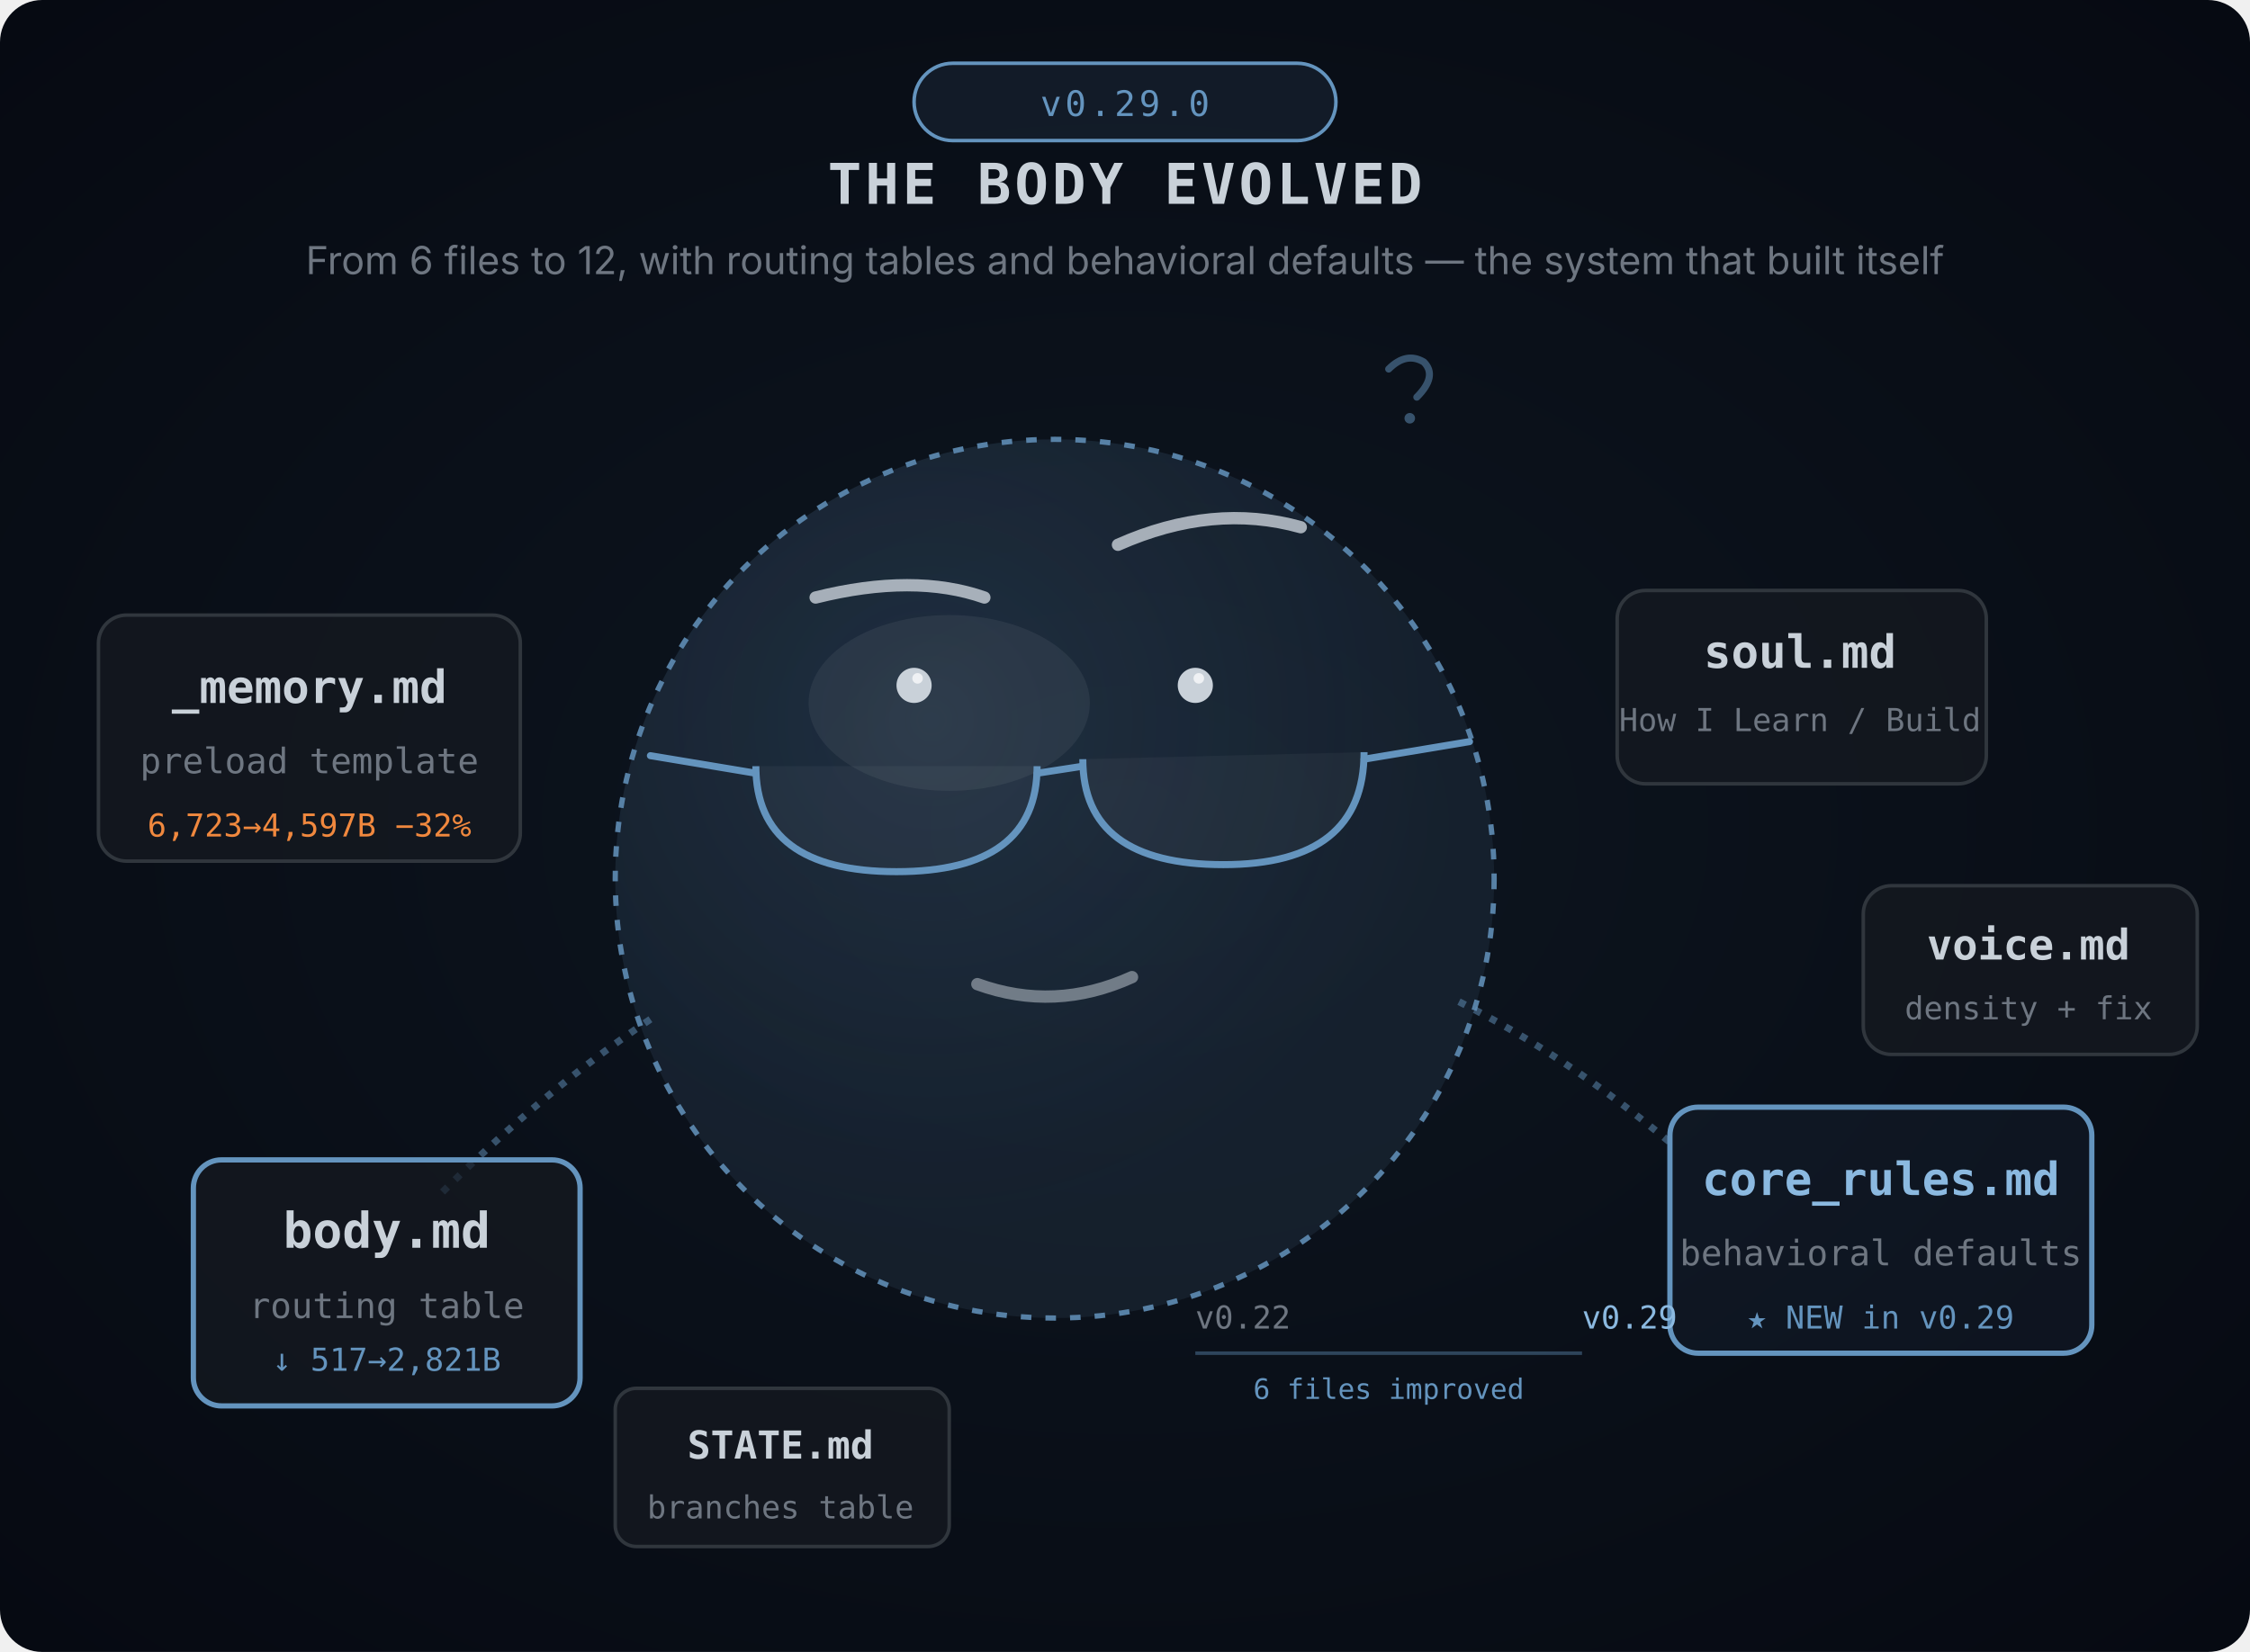
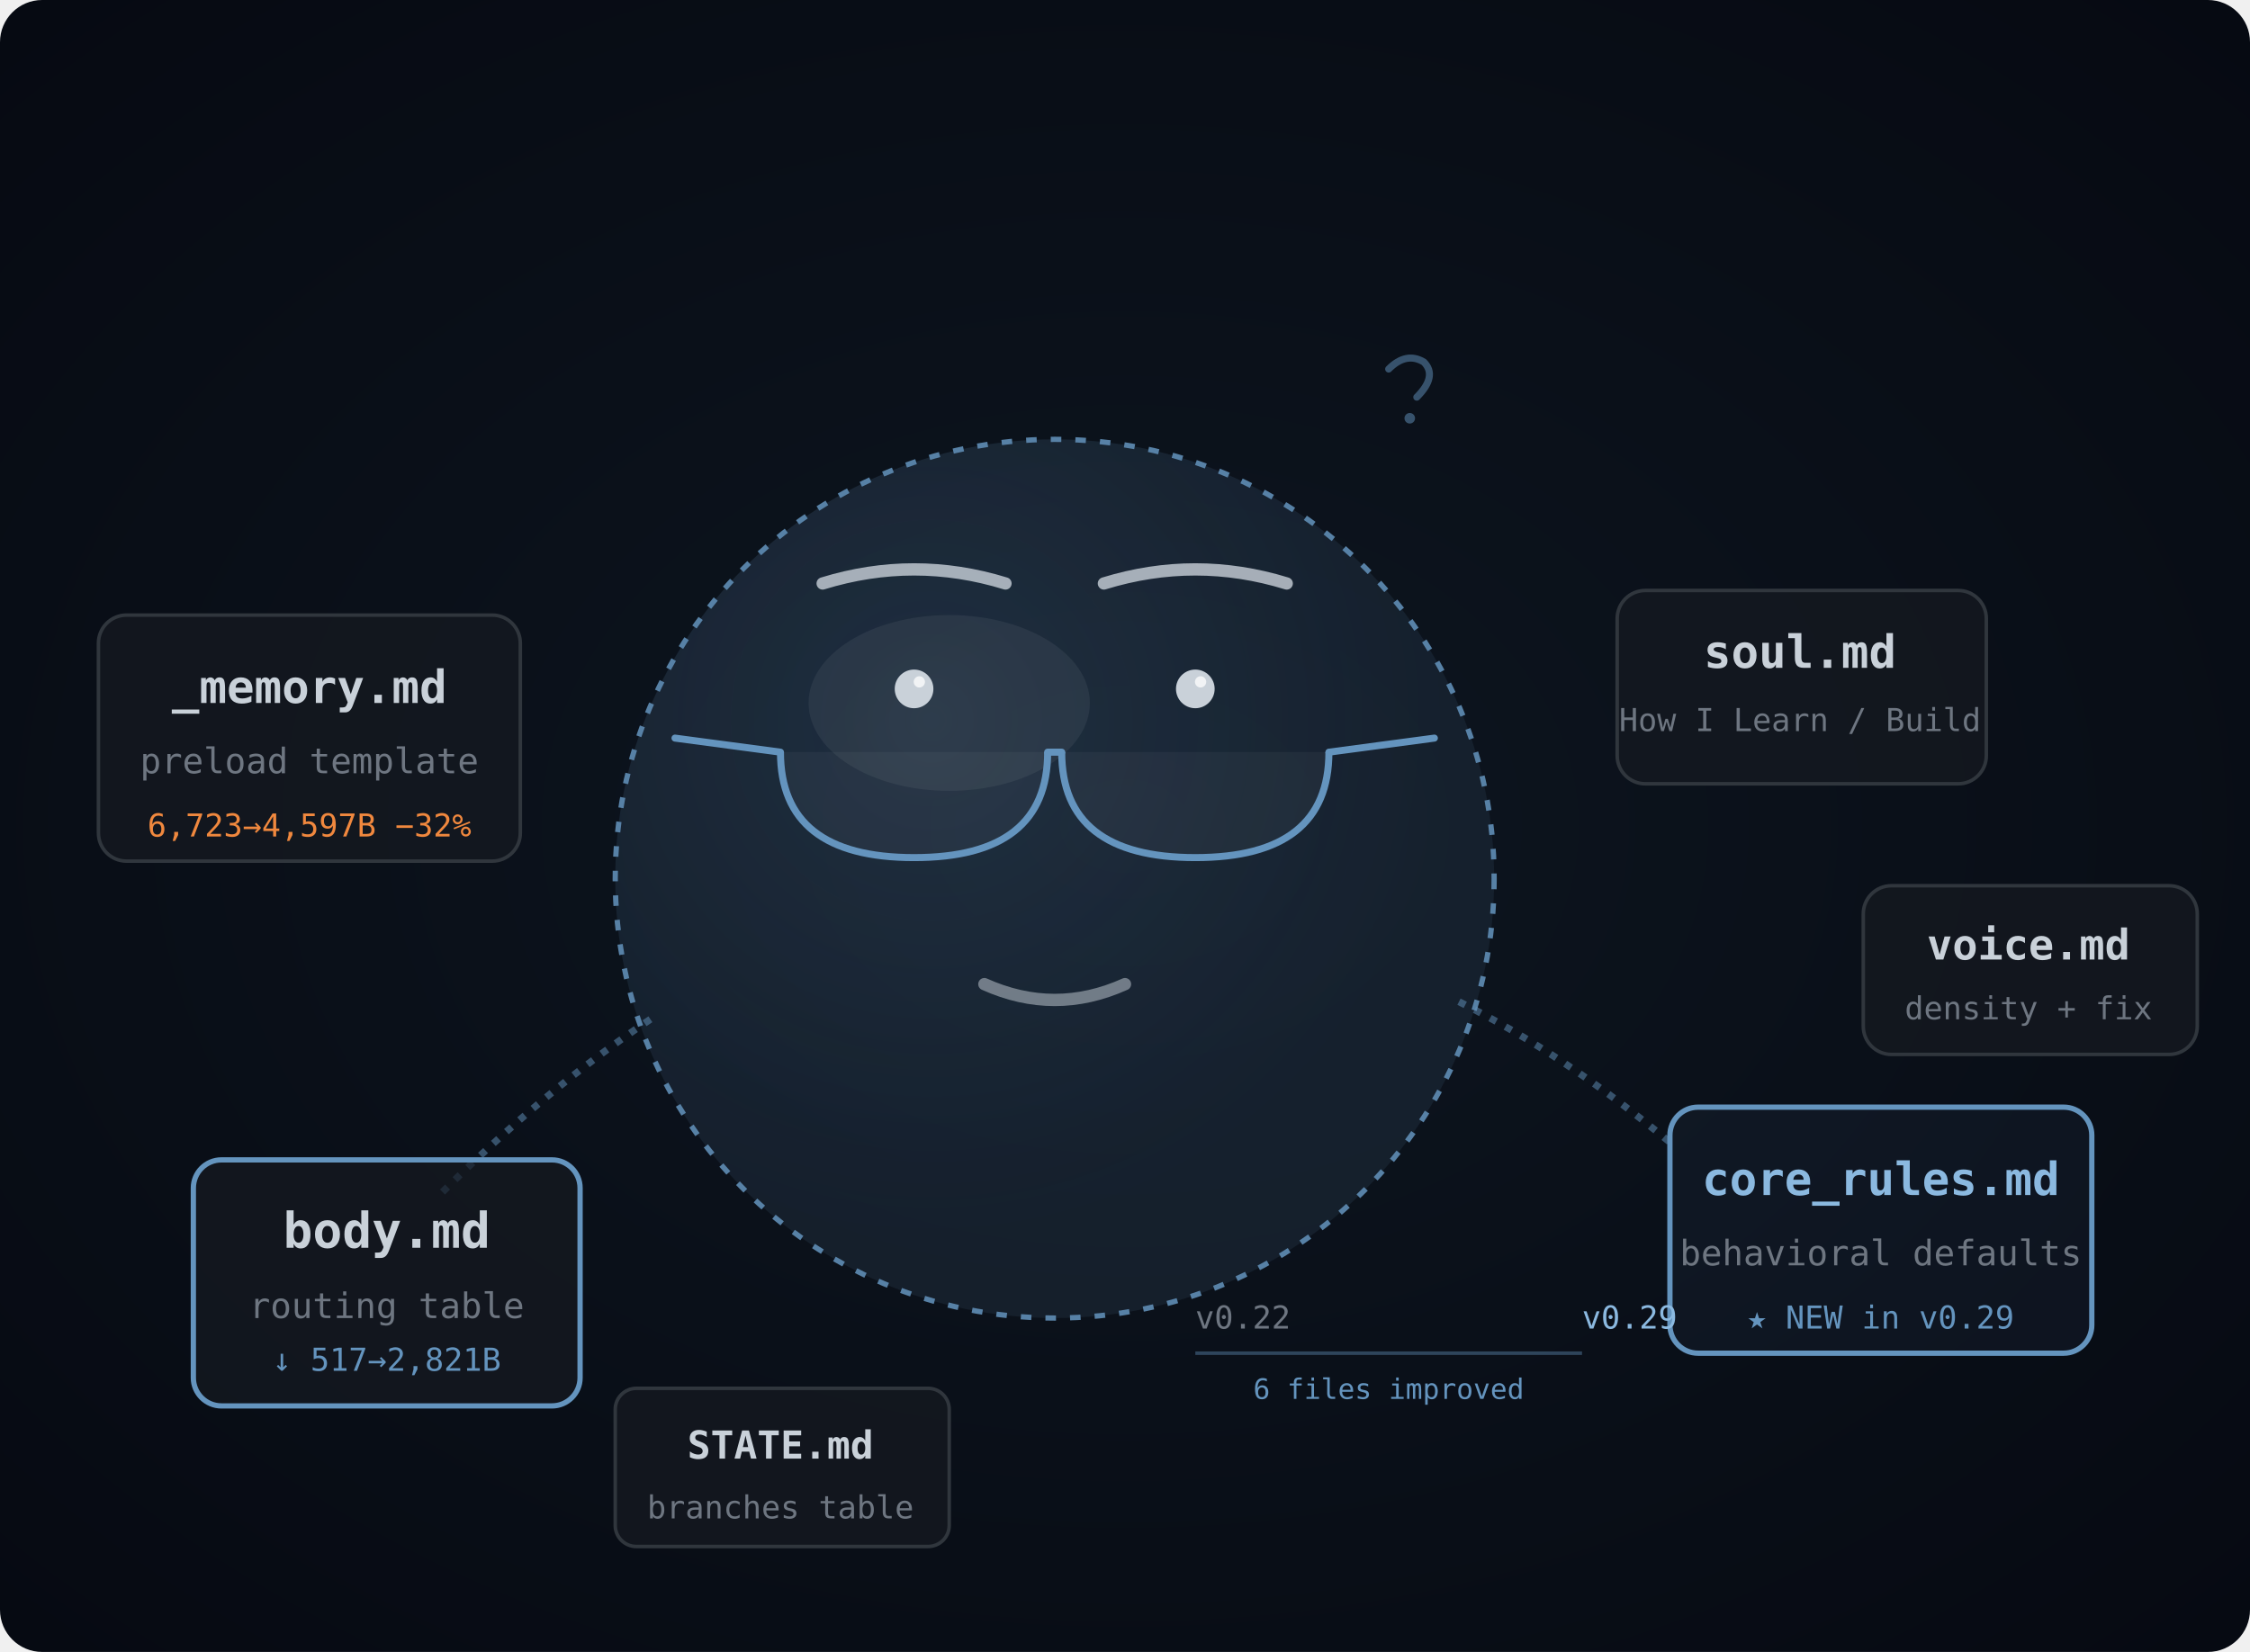
<svg xmlns="http://www.w3.org/2000/svg" viewBox="0 0 640 470" role="img" aria-hidden="true">
  <defs>
    <radialGradient id="bg-g" cx="50%" cy="50%" r="80%">
      <stop offset="0%" stop-color="#0e1620" />
      <stop offset="100%" stop-color="#050810" />
    </radialGradient>
    <radialGradient id="body-faint" cx="36%" cy="32%" r="58%">
      <stop offset="0%" stop-color="#3a5570" stop-opacity="0.5" />
      <stop offset="100%" stop-color="#2a3e54" stop-opacity="0.35" />
    </radialGradient>
  </defs>
  <rect width="640" height="470" fill="url(#bg-g)" rx="12" />
  <circle cx="300" cy="250" r="125" fill="url(#body-faint)" stroke="#6494be" stroke-width="1.5" stroke-dasharray="3 4" opacity="0.85" />
  <ellipse cx="270" cy="200" rx="40" ry="25" fill="white" opacity="0.06" />
-   <path d="M 232 170 Q 260 163 280 170" fill="none" stroke="#c9d1d9" stroke-width="3.5" stroke-linecap="round" opacity="0.8" />
-   <path d="M 318 155 Q 345 143 370 150" fill="none" stroke="#c9d1d9" stroke-width="3.5" stroke-linecap="round" opacity="0.8" />
-   <circle cx="260" cy="195" r="5" fill="#c9d1d9" />
-   <circle cx="261" cy="193" r="1.5" fill="white" opacity="0.7" />
-   <circle cx="340" cy="195" r="5" fill="#c9d1d9" />
-   <circle cx="341" cy="193" r="1.5" fill="white" opacity="0.7" />
-   <path d="M 215 218 Q 215 248 255 248 Q 295 248 295 218" fill="rgba(255,255,255,0.04)" stroke="#6494be" stroke-width="2" />\
-   <path d="M 308 216 Q 308 246 348 246 Q 388 246 388 214" fill="rgba(255,255,255,0.04)" stroke="#6494be" stroke-width="2" />
-   <line x1="295" y1="220" x2="308" y2="218" stroke="#6494be" stroke-width="2" stroke-linecap="round" />
-   <line x1="215" y1="220" x2="185" y2="215" stroke="#6494be" stroke-width="2" stroke-linecap="round" />
-   <line x1="388" y1="216" x2="418" y2="211" stroke="#6494be" stroke-width="2" stroke-linecap="round" />
-   <path d="M 278 280 Q 300 288 322 278" fill="none" stroke="#c9d1d9" stroke-width="3.5" stroke-linecap="round" opacity="0.5" />
+   <path d="M 234 166 Q 260 158 286 166" fill="none" stroke="#c9d1d9" stroke-width="3.5" stroke-linecap="round" opacity="0.8" />
+   <path d="M 314 166 Q 340 158 366 166" fill="none" stroke="#c9d1d9" stroke-width="3.5" stroke-linecap="round" opacity="0.8" />
+   <circle cx="260" cy="196" r="5.5" fill="#c9d1d9" />
+   <circle cx="261.5" cy="194" r="1.6" fill="white" opacity="0.75" />
+   <circle cx="340" cy="196" r="5.5" fill="#c9d1d9" />
+   <circle cx="341.5" cy="194" r="1.6" fill="white" opacity="0.75" />
+   <path d="M 222 214 Q 222 244 260 244 Q 298 244 298 214" fill="rgba(255,255,255,0.04)" stroke="#6494be" stroke-width="2" />
+   <path d="M 302 214 Q 302 244 340 244 Q 378 244 378 214" fill="rgba(255,255,255,0.04)" stroke="#6494be" stroke-width="2" />
+   <line x1="298" y1="214" x2="302" y2="214" stroke="#6494be" stroke-width="2" stroke-linecap="round" />
+   <line x1="222" y1="214" x2="192" y2="210" stroke="#6494be" stroke-width="2" stroke-linecap="round" />
+   <line x1="378" y1="214" x2="408" y2="210" stroke="#6494be" stroke-width="2" stroke-linecap="round" />
+   <path d="M 280 280 Q 300 289 320 280" fill="none" stroke="#c9d1d9" stroke-width="3.5" stroke-linecap="round" opacity="0.5" />
  <g transform="translate(395, 105)" opacity="0.5">
    <path d="M 0 0 Q 5 -5 10 -2 Q 14 2 8 8" fill="none" stroke="#6494be" stroke-width="2" stroke-linecap="round" />
    <circle cx="6" cy="14" r="1.5" fill="#6494be" />
  </g>
  <path d="M 185 290 Q 155 310 125 340" fill="none" stroke="#6494be" stroke-width="2" stroke-dasharray="2 3" opacity="0.5" />
  <path d="M 415 285 Q 445 300 475 325" fill="none" stroke="#6494be" stroke-width="2" stroke-dasharray="2 3" opacity="0.5" />
  <rect x="28" y="175" width="120" height="70" rx="8" fill="rgba(22,27,34,0.7)" stroke="#30363d" stroke-width="1" />
  <text x="88" y="200" text-anchor="middle" font-family="'SF Mono', monospace" font-size="13" fill="#c9d1d9" font-weight="600">_memory.md</text>
  <text x="88" y="220" text-anchor="middle" font-family="'SF Mono', monospace" font-size="10" fill="#6e7681">preload template</text>
  <text x="88" y="238" text-anchor="middle" font-family="'SF Mono', monospace" font-size="9" fill="#f0883e">6,723→4,597B −32%</text>
  <rect x="55" y="330" width="110" height="70" rx="8" fill="rgba(22,27,34,0.7)" stroke="#6494be" stroke-width="1.5" />
  <text x="110" y="355" text-anchor="middle" font-family="'SF Mono', monospace" font-size="14" fill="#c9d1d9" font-weight="600">body.md</text>
  <text x="110" y="375" text-anchor="middle" font-family="'SF Mono', monospace" font-size="10" fill="#6e7681">routing table</text>
  <text x="110" y="390" text-anchor="middle" font-family="'SF Mono', monospace" font-size="9" fill="#6494be">↓ 517→2,821B</text>
  <rect x="475" y="315" width="120" height="70" rx="8" fill="rgba(100,148,190,0.06)" stroke="#6494be" stroke-width="1.5" />
  <text x="535" y="340" text-anchor="middle" font-family="'SF Mono', monospace" font-size="13" fill="#8bb9e0" font-weight="600">core_rules.md</text>
  <text x="535" y="360" text-anchor="middle" font-family="'SF Mono', monospace" font-size="10" fill="#6e7681">behavioral defaults</text>
  <text x="535" y="378" text-anchor="middle" font-family="'SF Mono', monospace" font-size="9" fill="#6494be">★ NEW in v0.29</text>
  <rect x="460" y="168" width="105" height="55" rx="8" fill="rgba(22,27,34,0.7)" stroke="#30363d" stroke-width="1" />
  <text x="512" y="190" text-anchor="middle" font-family="'SF Mono', monospace" font-size="13" fill="#c9d1d9" font-weight="600">soul.md</text>
  <text x="512" y="208" text-anchor="middle" font-family="'SF Mono', monospace" font-size="9" fill="#6e7681">How I Learn / Build</text>
  <rect x="530" y="252" width="95" height="48" rx="8" fill="rgba(22,27,34,0.7)" stroke="#30363d" stroke-width="1" />
  <text x="577" y="273" text-anchor="middle" font-family="'SF Mono', monospace" font-size="12" fill="#c9d1d9" font-weight="600">voice.md</text>
  <text x="577" y="290" text-anchor="middle" font-family="'SF Mono', monospace" font-size="9" fill="#6e7681">density + fix</text>
  <rect x="175" y="395" width="95" height="45" rx="6" fill="rgba(22,27,34,0.7)" stroke="#30363d" stroke-width="1" />
  <text x="222" y="415" text-anchor="middle" font-family="'SF Mono', monospace" font-size="11" fill="#c9d1d9" font-weight="600">STATE.md</text>
  <text x="222" y="432" text-anchor="middle" font-family="'SF Mono', monospace" font-size="9" fill="#6e7681">branches table</text>
  <line x1="340" y1="385" x2="450" y2="385" stroke="#6494be" stroke-width="1" opacity="0.4" />
  <text x="340" y="378" font-family="'SF Mono', monospace" font-size="9" fill="#6e7681">v0.22</text>
  <text x="450" y="378" font-family="'SF Mono', monospace" font-size="9" fill="#8bb9e0">v0.29</text>
  <text x="395" y="398" text-anchor="middle" font-family="'SF Mono', monospace" font-size="8" fill="#6494be">6 files improved</text>
-   <rect x="260" y="18" width="120" height="22" rx="11" fill="rgba(100,148,190,0.1)" stroke="#6494be" stroke-width="1" />
-   <text x="320" y="33" text-anchor="middle" font-family="'SF Mono', monospace" font-size="10" fill="#6494be" letter-spacing="1">v0.29.0</text>
-   <text x="320" y="58" text-anchor="middle" font-family="'SF Mono', monospace" font-size="16" fill="#c9d1d9" font-weight="600" letter-spacing="1">THE BODY EVOLVED</text>
-   <text x="320" y="78" text-anchor="middle" font-family="-apple-system, sans-serif" font-size="11" fill="#6e7681">From 6 files to 12, with routing tables and behavioral defaults — the system that built itself</text>
</svg>
